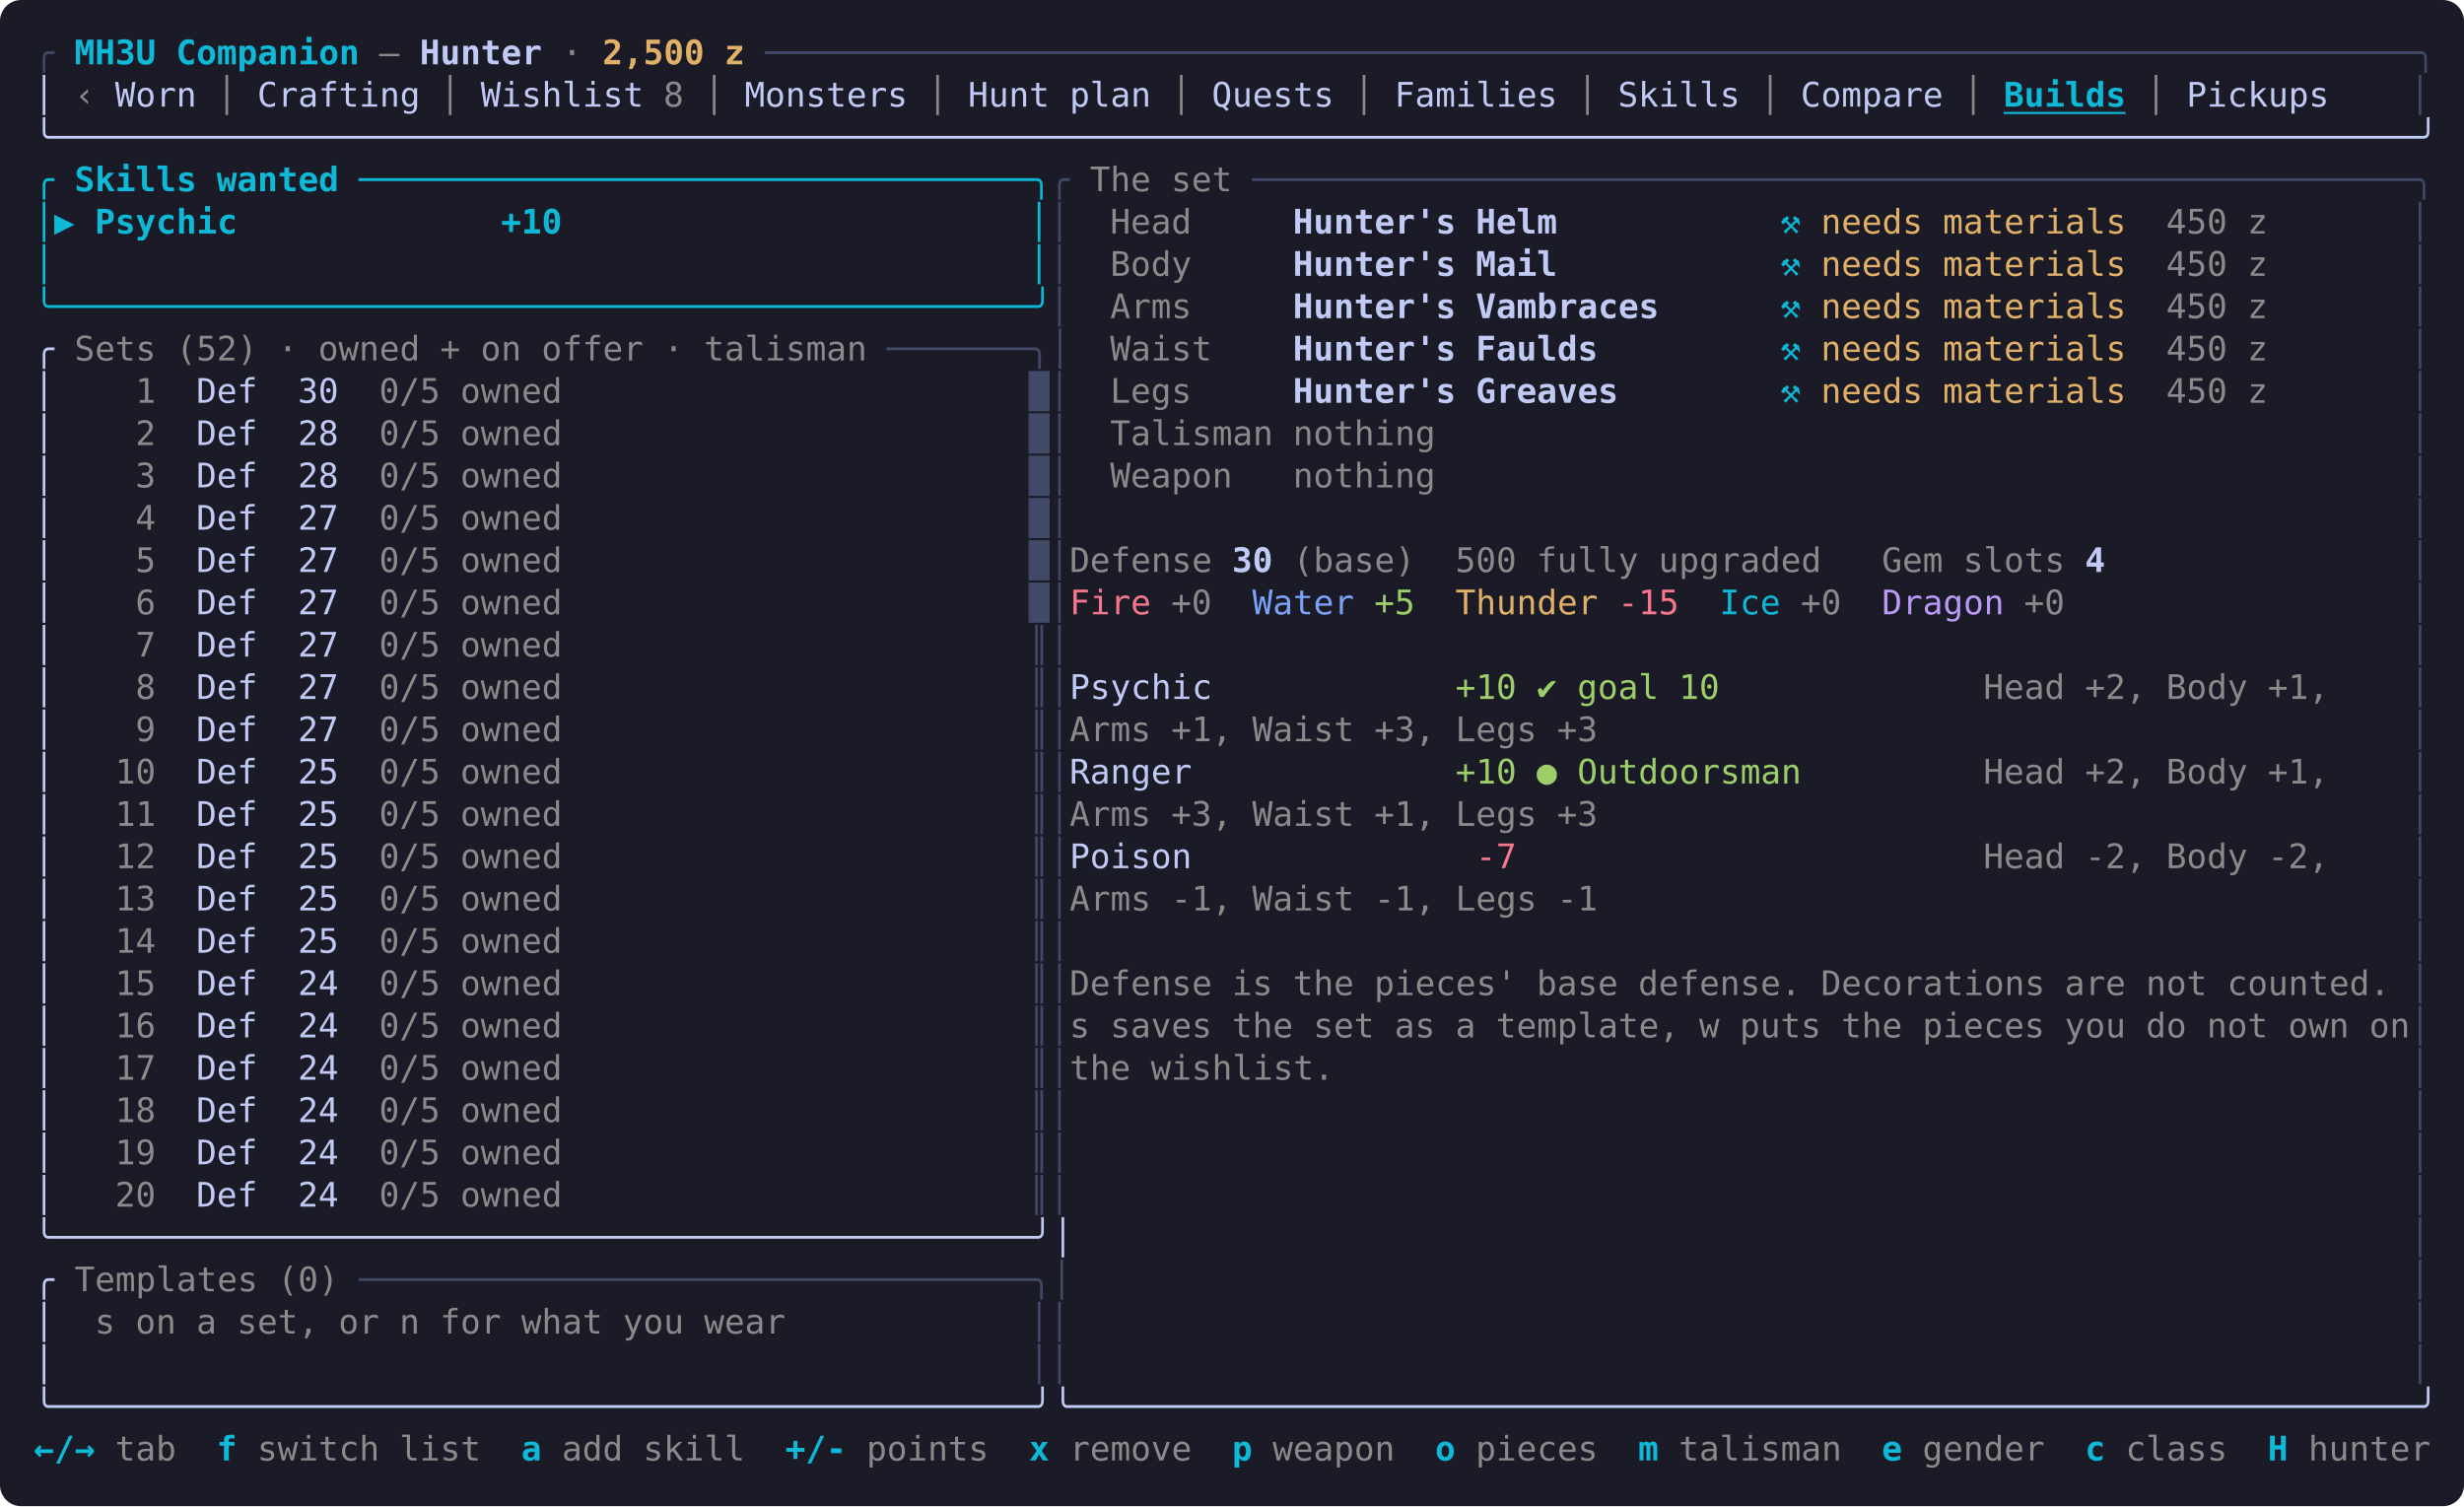
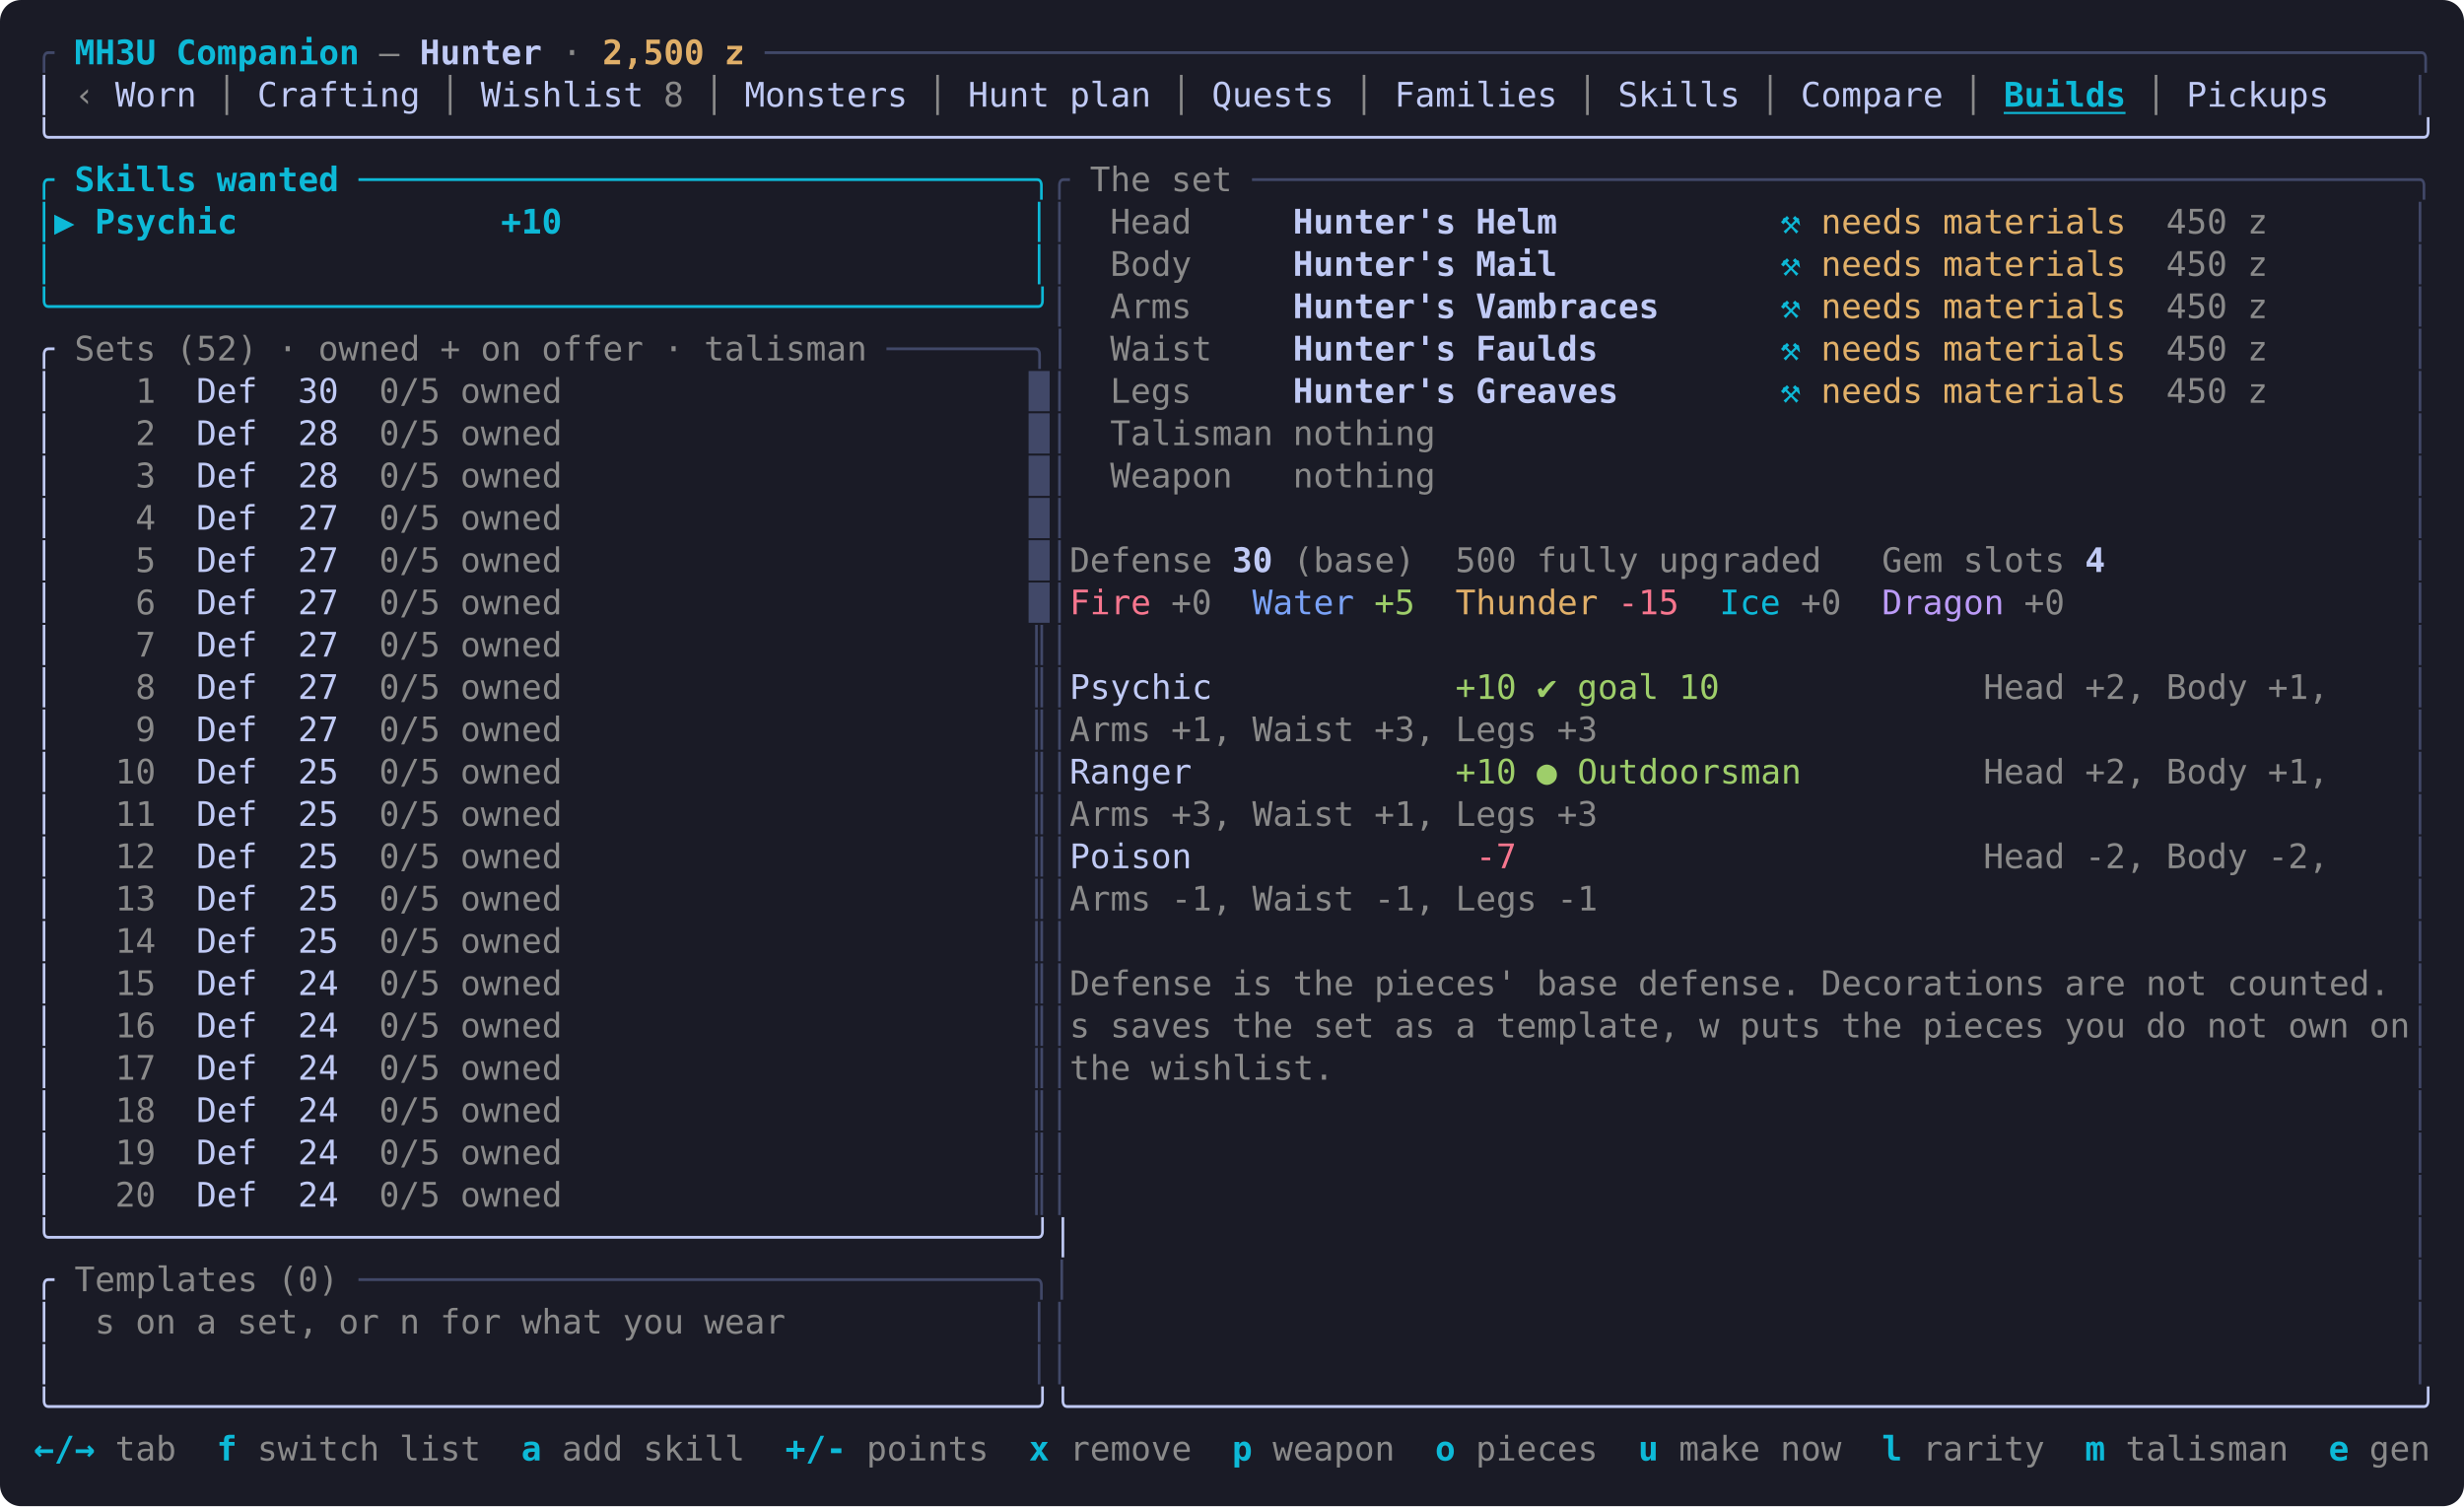
<svg xmlns="http://www.w3.org/2000/svg" width="1164.8" height="712" viewBox="0 0 1164.8 712" role="img">
  <rect width="100%" height="100%" rx="10" fill="#1a1b26" />
  <g font-family="'JetBrains Mono','JetBrainsMono Nerd Font','DejaVu Sans Mono',Menlo,Consolas,monospace" font-size="16">
    <text x="16.0" y="30.4" textLength="9.6" lengthAdjust="spacing" fill="#414868">╭</text>
    <text x="35.2" y="30.4" textLength="38.4" lengthAdjust="spacing" fill="#0db9d7" font-weight="bold">MH3U</text>
    <text x="83.2" y="30.4" textLength="86.4" lengthAdjust="spacing" fill="#0db9d7" font-weight="bold">Companion</text>
    <text x="179.2" y="30.4" textLength="9.6" lengthAdjust="spacing" fill="#8a8a8a">—</text>
    <text x="198.4" y="30.4" textLength="57.6" lengthAdjust="spacing" fill="#c0caf5" font-weight="bold">Hunter</text>
    <text x="265.6" y="30.4" textLength="9.6" lengthAdjust="spacing" fill="#8a8a8a">·</text>
    <text x="284.8" y="30.4" textLength="48.0" lengthAdjust="spacing" fill="#e0af68" font-weight="bold">2,500</text>
    <text x="342.4" y="30.4" textLength="9.6" lengthAdjust="spacing" fill="#e0af68" font-weight="bold">z</text>
    <text x="361.6" y="30.4" textLength="787.2" lengthAdjust="spacing" fill="#414868">─────────────────────────────────────────────────────────────────────────────────╮</text>
    <text x="16.0" y="50.4" textLength="9.6" lengthAdjust="spacing" fill="#c0caf5">│</text>
    <text x="35.2" y="50.4" textLength="9.6" lengthAdjust="spacing" fill="#8a8a8a">‹</text>
    <text x="54.4" y="50.4" textLength="38.4" lengthAdjust="spacing" fill="#c0caf5">Worn</text>
    <text x="102.4" y="50.4" textLength="9.6" lengthAdjust="spacing" fill="#8a8a8a">│</text>
    <text x="121.6" y="50.4" textLength="76.8" lengthAdjust="spacing" fill="#c0caf5">Crafting</text>
    <text x="208.0" y="50.4" textLength="9.6" lengthAdjust="spacing" fill="#8a8a8a">│</text>
    <text x="227.2" y="50.4" textLength="76.8" lengthAdjust="spacing" fill="#c0caf5">Wishlist</text>
    <text x="313.6" y="50.4" textLength="9.6" lengthAdjust="spacing" fill="#8a8a8a">8</text>
    <text x="332.8" y="50.4" textLength="9.6" lengthAdjust="spacing" fill="#8a8a8a">│</text>
    <text x="352.0" y="50.4" textLength="76.8" lengthAdjust="spacing" fill="#c0caf5">Monsters</text>
    <text x="438.4" y="50.4" textLength="9.6" lengthAdjust="spacing" fill="#8a8a8a">│</text>
    <text x="457.6" y="50.4" textLength="38.4" lengthAdjust="spacing" fill="#c0caf5">Hunt</text>
    <text x="505.6" y="50.4" textLength="38.4" lengthAdjust="spacing" fill="#c0caf5">plan</text>
    <text x="553.6" y="50.4" textLength="9.6" lengthAdjust="spacing" fill="#8a8a8a">│</text>
    <text x="572.8" y="50.4" textLength="57.6" lengthAdjust="spacing" fill="#c0caf5">Quests</text>
    <text x="640.0" y="50.4" textLength="9.6" lengthAdjust="spacing" fill="#8a8a8a">│</text>
    <text x="659.2" y="50.4" textLength="76.8" lengthAdjust="spacing" fill="#c0caf5">Families</text>
    <text x="745.6" y="50.4" textLength="9.6" lengthAdjust="spacing" fill="#8a8a8a">│</text>
    <text x="764.8" y="50.4" textLength="57.6" lengthAdjust="spacing" fill="#c0caf5">Skills</text>
    <text x="832.0" y="50.4" textLength="9.6" lengthAdjust="spacing" fill="#8a8a8a">│</text>
    <text x="851.2" y="50.4" textLength="67.2" lengthAdjust="spacing" fill="#c0caf5">Compare</text>
    <text x="928.0" y="50.4" textLength="9.6" lengthAdjust="spacing" fill="#8a8a8a">│</text>
    <text x="947.2" y="50.4" textLength="57.6" lengthAdjust="spacing" fill="#0db9d7" font-weight="bold">Builds</text>
    <line x1="947.2" y1="53.4" x2="1004.8" y2="53.4" stroke="#0db9d7" stroke-width="1" />
    <text x="1014.4" y="50.4" textLength="9.6" lengthAdjust="spacing" fill="#8a8a8a">│</text>
    <text x="1033.6" y="50.4" textLength="67.2" lengthAdjust="spacing" fill="#c0caf5">Pickups</text>
    <text x="1139.2" y="50.4" textLength="9.6" lengthAdjust="spacing" fill="#414868">│</text>
    <text x="16.0" y="70.4" textLength="1132.8" lengthAdjust="spacing" fill="#c0caf5">╰────────────────────────────────────────────────────────────────────────────────────────────────────────────────────╯</text>
    <text x="16.0" y="90.4" textLength="9.6" lengthAdjust="spacing" fill="#0db9d7">╭</text>
    <text x="35.2" y="90.4" textLength="57.6" lengthAdjust="spacing" fill="#0db9d7" font-weight="bold">Skills</text>
    <text x="102.4" y="90.4" textLength="57.6" lengthAdjust="spacing" fill="#0db9d7" font-weight="bold">wanted</text>
    <text x="169.6" y="90.4" textLength="326.4" lengthAdjust="spacing" fill="#0db9d7">─────────────────────────────────╮</text>
    <text x="496.0" y="90.4" textLength="9.6" lengthAdjust="spacing" fill="#414868">╭</text>
    <text x="515.2" y="90.4" textLength="28.8" lengthAdjust="spacing" fill="#8a8a8a">The</text>
    <text x="553.6" y="90.4" textLength="28.8" lengthAdjust="spacing" fill="#8a8a8a">set</text>
    <text x="592.0" y="90.4" textLength="556.8" lengthAdjust="spacing" fill="#414868">─────────────────────────────────────────────────────────╮</text>
    <text x="16.0" y="110.4" textLength="9.6" lengthAdjust="spacing" fill="#0db9d7">│</text>
    <text x="25.6" y="110.4" textLength="9.6" lengthAdjust="spacing" fill="#0db9d7" font-weight="bold">▶︎</text>
    <text x="44.8" y="110.4" textLength="67.2" lengthAdjust="spacing" fill="#0db9d7" font-weight="bold">Psychic</text>
    <text x="236.8" y="110.4" textLength="28.8" lengthAdjust="spacing" fill="#0db9d7" font-weight="bold">+10</text>
    <text x="486.4" y="110.4" textLength="9.6" lengthAdjust="spacing" fill="#0db9d7">│</text>
    <text x="496.0" y="110.4" textLength="9.6" lengthAdjust="spacing" fill="#414868">│</text>
    <text x="524.8" y="110.4" textLength="38.4" lengthAdjust="spacing" fill="#8a8a8a">Head</text>
    <text x="611.2" y="110.4" textLength="76.8" lengthAdjust="spacing" fill="#c0caf5" font-weight="bold">Hunter's</text>
    <text x="697.6" y="110.4" textLength="38.4" lengthAdjust="spacing" fill="#c0caf5" font-weight="bold">Helm</text>
    <text x="841.6" y="110.4" textLength="9.6" lengthAdjust="spacing" fill="#0db9d7">⚒︎</text>
    <text x="860.8" y="110.4" textLength="48.0" lengthAdjust="spacing" fill="#e0af68">needs</text>
    <text x="918.4" y="110.4" textLength="86.4" lengthAdjust="spacing" fill="#e0af68">materials</text>
    <text x="1024.0" y="110.4" textLength="28.8" lengthAdjust="spacing" fill="#8a8a8a">450</text>
    <text x="1062.4" y="110.4" textLength="9.6" lengthAdjust="spacing" fill="#8a8a8a">z</text>
    <text x="1139.2" y="110.4" textLength="9.6" lengthAdjust="spacing" fill="#414868">│</text>
    <text x="16.0" y="130.4" textLength="9.6" lengthAdjust="spacing" fill="#0db9d7">│</text>
    <text x="486.4" y="130.4" textLength="9.6" lengthAdjust="spacing" fill="#0db9d7">│</text>
    <text x="496.0" y="130.4" textLength="9.6" lengthAdjust="spacing" fill="#414868">│</text>
    <text x="524.8" y="130.4" textLength="38.4" lengthAdjust="spacing" fill="#8a8a8a">Body</text>
    <text x="611.2" y="130.4" textLength="76.8" lengthAdjust="spacing" fill="#c0caf5" font-weight="bold">Hunter's</text>
    <text x="697.6" y="130.4" textLength="38.4" lengthAdjust="spacing" fill="#c0caf5" font-weight="bold">Mail</text>
    <text x="841.6" y="130.4" textLength="9.6" lengthAdjust="spacing" fill="#0db9d7">⚒︎</text>
    <text x="860.8" y="130.4" textLength="48.0" lengthAdjust="spacing" fill="#e0af68">needs</text>
    <text x="918.4" y="130.4" textLength="86.4" lengthAdjust="spacing" fill="#e0af68">materials</text>
    <text x="1024.0" y="130.4" textLength="28.8" lengthAdjust="spacing" fill="#8a8a8a">450</text>
    <text x="1062.4" y="130.4" textLength="9.6" lengthAdjust="spacing" fill="#8a8a8a">z</text>
    <text x="1139.2" y="130.4" textLength="9.6" lengthAdjust="spacing" fill="#414868">│</text>
    <text x="16.0" y="150.4" textLength="480.0" lengthAdjust="spacing" fill="#0db9d7">╰────────────────────────────────────────────────╯</text>
    <text x="496.0" y="150.4" textLength="9.6" lengthAdjust="spacing" fill="#414868">│</text>
    <text x="524.8" y="150.4" textLength="38.4" lengthAdjust="spacing" fill="#8a8a8a">Arms</text>
    <text x="611.2" y="150.4" textLength="76.8" lengthAdjust="spacing" fill="#c0caf5" font-weight="bold">Hunter's</text>
    <text x="697.6" y="150.4" textLength="86.4" lengthAdjust="spacing" fill="#c0caf5" font-weight="bold">Vambraces</text>
    <text x="841.6" y="150.4" textLength="9.6" lengthAdjust="spacing" fill="#0db9d7">⚒︎</text>
    <text x="860.8" y="150.4" textLength="48.0" lengthAdjust="spacing" fill="#e0af68">needs</text>
    <text x="918.4" y="150.4" textLength="86.4" lengthAdjust="spacing" fill="#e0af68">materials</text>
    <text x="1024.0" y="150.4" textLength="28.8" lengthAdjust="spacing" fill="#8a8a8a">450</text>
    <text x="1062.4" y="150.4" textLength="9.6" lengthAdjust="spacing" fill="#8a8a8a">z</text>
    <text x="1139.2" y="150.4" textLength="9.6" lengthAdjust="spacing" fill="#414868">│</text>
    <text x="16.0" y="170.4" textLength="9.6" lengthAdjust="spacing" fill="#c0caf5">╭</text>
    <text x="35.2" y="170.4" textLength="38.4" lengthAdjust="spacing" fill="#8a8a8a">Sets</text>
    <text x="83.2" y="170.4" textLength="38.4" lengthAdjust="spacing" fill="#8a8a8a">(52)</text>
    <text x="131.2" y="170.4" textLength="9.6" lengthAdjust="spacing" fill="#8a8a8a">·</text>
    <text x="150.4" y="170.4" textLength="48.0" lengthAdjust="spacing" fill="#8a8a8a">owned</text>
    <text x="208.0" y="170.4" textLength="9.6" lengthAdjust="spacing" fill="#8a8a8a">+</text>
    <text x="227.2" y="170.4" textLength="19.2" lengthAdjust="spacing" fill="#8a8a8a">on</text>
    <text x="256.0" y="170.4" textLength="48.0" lengthAdjust="spacing" fill="#8a8a8a">offer</text>
    <text x="313.6" y="170.4" textLength="9.6" lengthAdjust="spacing" fill="#8a8a8a">·</text>
    <text x="332.8" y="170.4" textLength="76.8" lengthAdjust="spacing" fill="#8a8a8a">talisman</text>
    <text x="419.2" y="170.4" textLength="86.4" lengthAdjust="spacing" fill="#414868">───────╮│</text>
    <text x="524.8" y="170.4" textLength="48.0" lengthAdjust="spacing" fill="#8a8a8a">Waist</text>
    <text x="611.2" y="170.4" textLength="76.8" lengthAdjust="spacing" fill="#c0caf5" font-weight="bold">Hunter's</text>
    <text x="697.6" y="170.4" textLength="57.6" lengthAdjust="spacing" fill="#c0caf5" font-weight="bold">Faulds</text>
    <text x="841.6" y="170.4" textLength="9.6" lengthAdjust="spacing" fill="#0db9d7">⚒︎</text>
    <text x="860.8" y="170.4" textLength="48.0" lengthAdjust="spacing" fill="#e0af68">needs</text>
    <text x="918.4" y="170.4" textLength="86.4" lengthAdjust="spacing" fill="#e0af68">materials</text>
    <text x="1024.0" y="170.4" textLength="28.8" lengthAdjust="spacing" fill="#8a8a8a">450</text>
    <text x="1062.4" y="170.4" textLength="9.6" lengthAdjust="spacing" fill="#8a8a8a">z</text>
    <text x="1139.2" y="170.4" textLength="9.6" lengthAdjust="spacing" fill="#414868">│</text>
    <text x="16.0" y="190.4" textLength="9.6" lengthAdjust="spacing" fill="#c0caf5">│</text>
    <text x="64.0" y="190.4" textLength="9.6" lengthAdjust="spacing" fill="#8a8a8a">1</text>
    <text x="92.8" y="190.4" textLength="28.8" lengthAdjust="spacing" fill="#c0caf5">Def</text>
    <text x="140.8" y="190.4" textLength="19.2" lengthAdjust="spacing" fill="#c0caf5">30</text>
    <text x="179.2" y="190.4" textLength="28.8" lengthAdjust="spacing" fill="#8a8a8a">0/5</text>
    <text x="217.6" y="190.4" textLength="48.0" lengthAdjust="spacing" fill="#8a8a8a">owned</text>
    <text x="486.4" y="190.4" textLength="19.2" lengthAdjust="spacing" fill="#414868">█│</text>
    <text x="524.8" y="190.4" textLength="38.4" lengthAdjust="spacing" fill="#8a8a8a">Legs</text>
    <text x="611.2" y="190.4" textLength="76.8" lengthAdjust="spacing" fill="#c0caf5" font-weight="bold">Hunter's</text>
    <text x="697.6" y="190.4" textLength="67.2" lengthAdjust="spacing" fill="#c0caf5" font-weight="bold">Greaves</text>
    <text x="841.6" y="190.4" textLength="9.6" lengthAdjust="spacing" fill="#0db9d7">⚒︎</text>
    <text x="860.8" y="190.4" textLength="48.0" lengthAdjust="spacing" fill="#e0af68">needs</text>
    <text x="918.4" y="190.4" textLength="86.4" lengthAdjust="spacing" fill="#e0af68">materials</text>
    <text x="1024.0" y="190.4" textLength="28.8" lengthAdjust="spacing" fill="#8a8a8a">450</text>
    <text x="1062.4" y="190.4" textLength="9.6" lengthAdjust="spacing" fill="#8a8a8a">z</text>
    <text x="1139.2" y="190.4" textLength="9.6" lengthAdjust="spacing" fill="#414868">│</text>
    <text x="16.0" y="210.4" textLength="9.6" lengthAdjust="spacing" fill="#c0caf5">│</text>
    <text x="64.0" y="210.4" textLength="9.6" lengthAdjust="spacing" fill="#8a8a8a">2</text>
    <text x="92.8" y="210.4" textLength="28.8" lengthAdjust="spacing" fill="#c0caf5">Def</text>
    <text x="140.8" y="210.4" textLength="19.2" lengthAdjust="spacing" fill="#c0caf5">28</text>
    <text x="179.2" y="210.4" textLength="28.8" lengthAdjust="spacing" fill="#8a8a8a">0/5</text>
    <text x="217.6" y="210.4" textLength="48.0" lengthAdjust="spacing" fill="#8a8a8a">owned</text>
    <text x="486.4" y="210.4" textLength="19.2" lengthAdjust="spacing" fill="#414868">█│</text>
    <text x="524.8" y="210.4" textLength="76.8" lengthAdjust="spacing" fill="#8a8a8a">Talisman</text>
    <text x="611.2" y="210.4" textLength="67.2" lengthAdjust="spacing" fill="#8a8a8a">nothing</text>
    <text x="1139.2" y="210.4" textLength="9.6" lengthAdjust="spacing" fill="#414868">│</text>
    <text x="16.0" y="230.4" textLength="9.6" lengthAdjust="spacing" fill="#c0caf5">│</text>
    <text x="64.0" y="230.4" textLength="9.6" lengthAdjust="spacing" fill="#8a8a8a">3</text>
    <text x="92.8" y="230.4" textLength="28.8" lengthAdjust="spacing" fill="#c0caf5">Def</text>
    <text x="140.8" y="230.4" textLength="19.2" lengthAdjust="spacing" fill="#c0caf5">28</text>
    <text x="179.2" y="230.4" textLength="28.8" lengthAdjust="spacing" fill="#8a8a8a">0/5</text>
    <text x="217.6" y="230.4" textLength="48.0" lengthAdjust="spacing" fill="#8a8a8a">owned</text>
    <text x="486.4" y="230.4" textLength="19.2" lengthAdjust="spacing" fill="#414868">█│</text>
    <text x="524.8" y="230.4" textLength="57.6" lengthAdjust="spacing" fill="#8a8a8a">Weapon</text>
    <text x="611.2" y="230.4" textLength="67.2" lengthAdjust="spacing" fill="#8a8a8a">nothing</text>
    <text x="1139.2" y="230.4" textLength="9.6" lengthAdjust="spacing" fill="#414868">│</text>
    <text x="16.0" y="250.4" textLength="9.6" lengthAdjust="spacing" fill="#c0caf5">│</text>
    <text x="64.0" y="250.4" textLength="9.6" lengthAdjust="spacing" fill="#8a8a8a">4</text>
    <text x="92.8" y="250.4" textLength="28.8" lengthAdjust="spacing" fill="#c0caf5">Def</text>
    <text x="140.8" y="250.4" textLength="19.2" lengthAdjust="spacing" fill="#c0caf5">27</text>
    <text x="179.2" y="250.4" textLength="28.8" lengthAdjust="spacing" fill="#8a8a8a">0/5</text>
    <text x="217.6" y="250.4" textLength="48.0" lengthAdjust="spacing" fill="#8a8a8a">owned</text>
    <text x="486.4" y="250.4" textLength="19.2" lengthAdjust="spacing" fill="#414868">█│</text>
    <text x="1139.2" y="250.4" textLength="9.6" lengthAdjust="spacing" fill="#414868">│</text>
    <text x="16.0" y="270.4" textLength="9.6" lengthAdjust="spacing" fill="#c0caf5">│</text>
    <text x="64.0" y="270.4" textLength="9.6" lengthAdjust="spacing" fill="#8a8a8a">5</text>
    <text x="92.8" y="270.4" textLength="28.8" lengthAdjust="spacing" fill="#c0caf5">Def</text>
    <text x="140.8" y="270.4" textLength="19.2" lengthAdjust="spacing" fill="#c0caf5">27</text>
    <text x="179.2" y="270.4" textLength="28.8" lengthAdjust="spacing" fill="#8a8a8a">0/5</text>
    <text x="217.6" y="270.4" textLength="48.0" lengthAdjust="spacing" fill="#8a8a8a">owned</text>
    <text x="486.4" y="270.4" textLength="19.2" lengthAdjust="spacing" fill="#414868">█│</text>
    <text x="505.6" y="270.4" textLength="67.2" lengthAdjust="spacing" fill="#8a8a8a">Defense</text>
    <text x="582.4" y="270.4" textLength="19.2" lengthAdjust="spacing" fill="#c0caf5" font-weight="bold">30</text>
    <text x="611.2" y="270.4" textLength="57.6" lengthAdjust="spacing" fill="#8a8a8a">(base)</text>
    <text x="688.0" y="270.4" textLength="28.8" lengthAdjust="spacing" fill="#8a8a8a">500</text>
    <text x="726.4" y="270.4" textLength="48.0" lengthAdjust="spacing" fill="#8a8a8a">fully</text>
    <text x="784.0" y="270.4" textLength="76.8" lengthAdjust="spacing" fill="#8a8a8a">upgraded</text>
    <text x="889.6" y="270.4" textLength="28.8" lengthAdjust="spacing" fill="#8a8a8a">Gem</text>
    <text x="928.0" y="270.4" textLength="48.0" lengthAdjust="spacing" fill="#8a8a8a">slots</text>
    <text x="985.6" y="270.4" textLength="9.6" lengthAdjust="spacing" fill="#c0caf5" font-weight="bold">4</text>
    <text x="1139.2" y="270.4" textLength="9.6" lengthAdjust="spacing" fill="#414868">│</text>
    <text x="16.0" y="290.4" textLength="9.6" lengthAdjust="spacing" fill="#c0caf5">│</text>
    <text x="64.0" y="290.4" textLength="9.6" lengthAdjust="spacing" fill="#8a8a8a">6</text>
    <text x="92.8" y="290.4" textLength="28.8" lengthAdjust="spacing" fill="#c0caf5">Def</text>
    <text x="140.8" y="290.4" textLength="19.2" lengthAdjust="spacing" fill="#c0caf5">27</text>
    <text x="179.2" y="290.4" textLength="28.8" lengthAdjust="spacing" fill="#8a8a8a">0/5</text>
    <text x="217.6" y="290.4" textLength="48.0" lengthAdjust="spacing" fill="#8a8a8a">owned</text>
    <text x="486.4" y="290.4" textLength="19.2" lengthAdjust="spacing" fill="#414868">█│</text>
    <text x="505.6" y="290.4" textLength="38.4" lengthAdjust="spacing" fill="#f7768e">Fire</text>
    <text x="553.6" y="290.4" textLength="19.2" lengthAdjust="spacing" fill="#8a8a8a">+0</text>
    <text x="592.0" y="290.4" textLength="48.0" lengthAdjust="spacing" fill="#7aa2f7">Water</text>
    <text x="649.6" y="290.4" textLength="19.2" lengthAdjust="spacing" fill="#9ece6a">+5</text>
    <text x="688.0" y="290.4" textLength="67.2" lengthAdjust="spacing" fill="#e0af68">Thunder</text>
    <text x="764.8" y="290.4" textLength="28.8" lengthAdjust="spacing" fill="#f7768e">-15</text>
    <text x="812.8" y="290.4" textLength="28.8" lengthAdjust="spacing" fill="#0db9d7">Ice</text>
    <text x="851.2" y="290.4" textLength="19.2" lengthAdjust="spacing" fill="#8a8a8a">+0</text>
    <text x="889.6" y="290.4" textLength="57.6" lengthAdjust="spacing" fill="#bb9af7">Dragon</text>
    <text x="956.8" y="290.4" textLength="19.2" lengthAdjust="spacing" fill="#8a8a8a">+0</text>
    <text x="1139.2" y="290.4" textLength="9.6" lengthAdjust="spacing" fill="#414868">│</text>
    <text x="16.0" y="310.4" textLength="9.6" lengthAdjust="spacing" fill="#c0caf5">│</text>
    <text x="64.0" y="310.4" textLength="9.6" lengthAdjust="spacing" fill="#8a8a8a">7</text>
    <text x="92.8" y="310.4" textLength="28.8" lengthAdjust="spacing" fill="#c0caf5">Def</text>
    <text x="140.8" y="310.4" textLength="19.2" lengthAdjust="spacing" fill="#c0caf5">27</text>
    <text x="179.2" y="310.4" textLength="28.8" lengthAdjust="spacing" fill="#8a8a8a">0/5</text>
    <text x="217.6" y="310.4" textLength="48.0" lengthAdjust="spacing" fill="#8a8a8a">owned</text>
    <text x="486.4" y="310.4" textLength="19.2" lengthAdjust="spacing" fill="#414868">║│</text>
    <text x="1139.2" y="310.4" textLength="9.6" lengthAdjust="spacing" fill="#414868">│</text>
    <text x="16.0" y="330.4" textLength="9.6" lengthAdjust="spacing" fill="#c0caf5">│</text>
    <text x="64.0" y="330.4" textLength="9.6" lengthAdjust="spacing" fill="#8a8a8a">8</text>
    <text x="92.8" y="330.4" textLength="28.8" lengthAdjust="spacing" fill="#c0caf5">Def</text>
    <text x="140.8" y="330.4" textLength="19.2" lengthAdjust="spacing" fill="#c0caf5">27</text>
    <text x="179.2" y="330.4" textLength="28.8" lengthAdjust="spacing" fill="#8a8a8a">0/5</text>
    <text x="217.6" y="330.4" textLength="48.0" lengthAdjust="spacing" fill="#8a8a8a">owned</text>
    <text x="486.4" y="330.4" textLength="19.2" lengthAdjust="spacing" fill="#414868">║│</text>
    <text x="505.6" y="330.4" textLength="67.2" lengthAdjust="spacing" fill="#c0caf5">Psychic</text>
    <text x="688.0" y="330.4" textLength="28.8" lengthAdjust="spacing" fill="#9ece6a">+10</text>
    <text x="726.4" y="330.4" textLength="9.6" lengthAdjust="spacing" fill="#9ece6a">✔︎</text>
    <text x="745.6" y="330.4" textLength="38.4" lengthAdjust="spacing" fill="#9ece6a">goal</text>
    <text x="793.6" y="330.4" textLength="19.2" lengthAdjust="spacing" fill="#9ece6a">10</text>
    <text x="937.6" y="330.4" textLength="38.4" lengthAdjust="spacing" fill="#8a8a8a">Head</text>
    <text x="985.6" y="330.4" textLength="28.8" lengthAdjust="spacing" fill="#8a8a8a">+2,</text>
    <text x="1024.0" y="330.4" textLength="38.4" lengthAdjust="spacing" fill="#8a8a8a">Body</text>
    <text x="1072.0" y="330.4" textLength="28.8" lengthAdjust="spacing" fill="#8a8a8a">+1,</text>
    <text x="1139.2" y="330.4" textLength="9.6" lengthAdjust="spacing" fill="#414868">│</text>
    <text x="16.0" y="350.4" textLength="9.6" lengthAdjust="spacing" fill="#c0caf5">│</text>
    <text x="64.0" y="350.4" textLength="9.6" lengthAdjust="spacing" fill="#8a8a8a">9</text>
    <text x="92.8" y="350.4" textLength="28.8" lengthAdjust="spacing" fill="#c0caf5">Def</text>
    <text x="140.8" y="350.4" textLength="19.2" lengthAdjust="spacing" fill="#c0caf5">27</text>
    <text x="179.2" y="350.4" textLength="28.8" lengthAdjust="spacing" fill="#8a8a8a">0/5</text>
    <text x="217.6" y="350.4" textLength="48.0" lengthAdjust="spacing" fill="#8a8a8a">owned</text>
    <text x="486.4" y="350.4" textLength="19.2" lengthAdjust="spacing" fill="#414868">║│</text>
    <text x="505.6" y="350.4" textLength="38.4" lengthAdjust="spacing" fill="#8a8a8a">Arms</text>
    <text x="553.6" y="350.4" textLength="28.8" lengthAdjust="spacing" fill="#8a8a8a">+1,</text>
    <text x="592.0" y="350.4" textLength="48.0" lengthAdjust="spacing" fill="#8a8a8a">Waist</text>
    <text x="649.6" y="350.4" textLength="28.8" lengthAdjust="spacing" fill="#8a8a8a">+3,</text>
    <text x="688.0" y="350.4" textLength="38.4" lengthAdjust="spacing" fill="#8a8a8a">Legs</text>
    <text x="736.0" y="350.4" textLength="19.2" lengthAdjust="spacing" fill="#8a8a8a">+3</text>
    <text x="1139.2" y="350.4" textLength="9.6" lengthAdjust="spacing" fill="#414868">│</text>
    <text x="16.0" y="370.4" textLength="9.6" lengthAdjust="spacing" fill="#c0caf5">│</text>
    <text x="54.4" y="370.4" textLength="19.2" lengthAdjust="spacing" fill="#8a8a8a">10</text>
    <text x="92.8" y="370.4" textLength="28.8" lengthAdjust="spacing" fill="#c0caf5">Def</text>
    <text x="140.8" y="370.4" textLength="19.2" lengthAdjust="spacing" fill="#c0caf5">25</text>
    <text x="179.2" y="370.4" textLength="28.8" lengthAdjust="spacing" fill="#8a8a8a">0/5</text>
    <text x="217.6" y="370.4" textLength="48.0" lengthAdjust="spacing" fill="#8a8a8a">owned</text>
    <text x="486.4" y="370.4" textLength="19.2" lengthAdjust="spacing" fill="#414868">║│</text>
    <text x="505.6" y="370.4" textLength="57.6" lengthAdjust="spacing" fill="#c0caf5">Ranger</text>
    <text x="688.0" y="370.4" textLength="28.8" lengthAdjust="spacing" fill="#9ece6a">+10</text>
    <text x="726.4" y="370.4" textLength="9.6" lengthAdjust="spacing" fill="#9ece6a">●</text>
    <text x="745.6" y="370.4" textLength="105.6" lengthAdjust="spacing" fill="#9ece6a">Outdoorsman</text>
    <text x="937.6" y="370.4" textLength="38.4" lengthAdjust="spacing" fill="#8a8a8a">Head</text>
    <text x="985.6" y="370.4" textLength="28.8" lengthAdjust="spacing" fill="#8a8a8a">+2,</text>
    <text x="1024.0" y="370.4" textLength="38.4" lengthAdjust="spacing" fill="#8a8a8a">Body</text>
    <text x="1072.0" y="370.4" textLength="28.8" lengthAdjust="spacing" fill="#8a8a8a">+1,</text>
    <text x="1139.2" y="370.4" textLength="9.6" lengthAdjust="spacing" fill="#414868">│</text>
    <text x="16.0" y="390.4" textLength="9.6" lengthAdjust="spacing" fill="#c0caf5">│</text>
    <text x="54.4" y="390.4" textLength="19.2" lengthAdjust="spacing" fill="#8a8a8a">11</text>
    <text x="92.8" y="390.4" textLength="28.8" lengthAdjust="spacing" fill="#c0caf5">Def</text>
    <text x="140.8" y="390.4" textLength="19.2" lengthAdjust="spacing" fill="#c0caf5">25</text>
    <text x="179.2" y="390.4" textLength="28.8" lengthAdjust="spacing" fill="#8a8a8a">0/5</text>
    <text x="217.6" y="390.4" textLength="48.0" lengthAdjust="spacing" fill="#8a8a8a">owned</text>
    <text x="486.4" y="390.4" textLength="19.2" lengthAdjust="spacing" fill="#414868">║│</text>
    <text x="505.6" y="390.4" textLength="38.4" lengthAdjust="spacing" fill="#8a8a8a">Arms</text>
    <text x="553.6" y="390.4" textLength="28.8" lengthAdjust="spacing" fill="#8a8a8a">+3,</text>
    <text x="592.0" y="390.4" textLength="48.0" lengthAdjust="spacing" fill="#8a8a8a">Waist</text>
    <text x="649.6" y="390.4" textLength="28.8" lengthAdjust="spacing" fill="#8a8a8a">+1,</text>
    <text x="688.0" y="390.4" textLength="38.4" lengthAdjust="spacing" fill="#8a8a8a">Legs</text>
    <text x="736.0" y="390.4" textLength="19.2" lengthAdjust="spacing" fill="#8a8a8a">+3</text>
    <text x="1139.2" y="390.4" textLength="9.6" lengthAdjust="spacing" fill="#414868">│</text>
    <text x="16.0" y="410.4" textLength="9.6" lengthAdjust="spacing" fill="#c0caf5">│</text>
    <text x="54.4" y="410.4" textLength="19.2" lengthAdjust="spacing" fill="#8a8a8a">12</text>
    <text x="92.8" y="410.4" textLength="28.8" lengthAdjust="spacing" fill="#c0caf5">Def</text>
    <text x="140.8" y="410.4" textLength="19.2" lengthAdjust="spacing" fill="#c0caf5">25</text>
    <text x="179.2" y="410.4" textLength="28.8" lengthAdjust="spacing" fill="#8a8a8a">0/5</text>
    <text x="217.6" y="410.4" textLength="48.0" lengthAdjust="spacing" fill="#8a8a8a">owned</text>
    <text x="486.4" y="410.4" textLength="19.2" lengthAdjust="spacing" fill="#414868">║│</text>
    <text x="505.6" y="410.4" textLength="57.6" lengthAdjust="spacing" fill="#c0caf5">Poison</text>
    <text x="697.6" y="410.4" textLength="19.2" lengthAdjust="spacing" fill="#f7768e">-7</text>
    <text x="937.6" y="410.4" textLength="38.4" lengthAdjust="spacing" fill="#8a8a8a">Head</text>
    <text x="985.6" y="410.4" textLength="28.8" lengthAdjust="spacing" fill="#8a8a8a">-2,</text>
    <text x="1024.0" y="410.4" textLength="38.4" lengthAdjust="spacing" fill="#8a8a8a">Body</text>
    <text x="1072.0" y="410.4" textLength="28.8" lengthAdjust="spacing" fill="#8a8a8a">-2,</text>
    <text x="1139.2" y="410.4" textLength="9.6" lengthAdjust="spacing" fill="#414868">│</text>
    <text x="16.0" y="430.4" textLength="9.6" lengthAdjust="spacing" fill="#c0caf5">│</text>
    <text x="54.4" y="430.4" textLength="19.2" lengthAdjust="spacing" fill="#8a8a8a">13</text>
    <text x="92.8" y="430.4" textLength="28.8" lengthAdjust="spacing" fill="#c0caf5">Def</text>
    <text x="140.8" y="430.4" textLength="19.2" lengthAdjust="spacing" fill="#c0caf5">25</text>
    <text x="179.2" y="430.4" textLength="28.8" lengthAdjust="spacing" fill="#8a8a8a">0/5</text>
    <text x="217.6" y="430.4" textLength="48.0" lengthAdjust="spacing" fill="#8a8a8a">owned</text>
    <text x="486.4" y="430.4" textLength="19.2" lengthAdjust="spacing" fill="#414868">║│</text>
    <text x="505.6" y="430.4" textLength="38.4" lengthAdjust="spacing" fill="#8a8a8a">Arms</text>
    <text x="553.6" y="430.4" textLength="28.8" lengthAdjust="spacing" fill="#8a8a8a">-1,</text>
    <text x="592.0" y="430.4" textLength="48.0" lengthAdjust="spacing" fill="#8a8a8a">Waist</text>
    <text x="649.6" y="430.4" textLength="28.8" lengthAdjust="spacing" fill="#8a8a8a">-1,</text>
    <text x="688.0" y="430.4" textLength="38.4" lengthAdjust="spacing" fill="#8a8a8a">Legs</text>
    <text x="736.0" y="430.4" textLength="19.2" lengthAdjust="spacing" fill="#8a8a8a">-1</text>
    <text x="1139.2" y="430.4" textLength="9.6" lengthAdjust="spacing" fill="#414868">│</text>
    <text x="16.0" y="450.4" textLength="9.6" lengthAdjust="spacing" fill="#c0caf5">│</text>
    <text x="54.4" y="450.4" textLength="19.2" lengthAdjust="spacing" fill="#8a8a8a">14</text>
    <text x="92.8" y="450.4" textLength="28.8" lengthAdjust="spacing" fill="#c0caf5">Def</text>
    <text x="140.8" y="450.4" textLength="19.2" lengthAdjust="spacing" fill="#c0caf5">25</text>
    <text x="179.2" y="450.4" textLength="28.8" lengthAdjust="spacing" fill="#8a8a8a">0/5</text>
    <text x="217.6" y="450.4" textLength="48.0" lengthAdjust="spacing" fill="#8a8a8a">owned</text>
    <text x="486.4" y="450.4" textLength="19.2" lengthAdjust="spacing" fill="#414868">║│</text>
    <text x="1139.2" y="450.4" textLength="9.6" lengthAdjust="spacing" fill="#414868">│</text>
    <text x="16.0" y="470.4" textLength="9.6" lengthAdjust="spacing" fill="#c0caf5">│</text>
    <text x="54.4" y="470.4" textLength="19.2" lengthAdjust="spacing" fill="#8a8a8a">15</text>
    <text x="92.8" y="470.4" textLength="28.8" lengthAdjust="spacing" fill="#c0caf5">Def</text>
    <text x="140.8" y="470.4" textLength="19.2" lengthAdjust="spacing" fill="#c0caf5">24</text>
    <text x="179.2" y="470.4" textLength="28.8" lengthAdjust="spacing" fill="#8a8a8a">0/5</text>
    <text x="217.6" y="470.4" textLength="48.0" lengthAdjust="spacing" fill="#8a8a8a">owned</text>
    <text x="486.4" y="470.4" textLength="19.2" lengthAdjust="spacing" fill="#414868">║│</text>
    <text x="505.6" y="470.4" textLength="67.2" lengthAdjust="spacing" fill="#8a8a8a">Defense</text>
    <text x="582.4" y="470.4" textLength="19.2" lengthAdjust="spacing" fill="#8a8a8a">is</text>
    <text x="611.2" y="470.4" textLength="28.8" lengthAdjust="spacing" fill="#8a8a8a">the</text>
    <text x="649.6" y="470.4" textLength="67.2" lengthAdjust="spacing" fill="#8a8a8a">pieces'</text>
    <text x="726.4" y="470.4" textLength="38.4" lengthAdjust="spacing" fill="#8a8a8a">base</text>
    <text x="774.4" y="470.4" textLength="76.8" lengthAdjust="spacing" fill="#8a8a8a">defense.</text>
    <text x="860.8" y="470.4" textLength="105.6" lengthAdjust="spacing" fill="#8a8a8a">Decorations</text>
    <text x="976.0" y="470.4" textLength="28.8" lengthAdjust="spacing" fill="#8a8a8a">are</text>
    <text x="1014.4" y="470.4" textLength="28.8" lengthAdjust="spacing" fill="#8a8a8a">not</text>
    <text x="1052.8" y="470.4" textLength="76.8" lengthAdjust="spacing" fill="#8a8a8a">counted.</text>
    <text x="1139.2" y="470.4" textLength="9.6" lengthAdjust="spacing" fill="#414868">│</text>
    <text x="16.0" y="490.4" textLength="9.6" lengthAdjust="spacing" fill="#c0caf5">│</text>
    <text x="54.4" y="490.4" textLength="19.2" lengthAdjust="spacing" fill="#8a8a8a">16</text>
    <text x="92.8" y="490.4" textLength="28.8" lengthAdjust="spacing" fill="#c0caf5">Def</text>
    <text x="140.8" y="490.4" textLength="19.2" lengthAdjust="spacing" fill="#c0caf5">24</text>
    <text x="179.2" y="490.4" textLength="28.8" lengthAdjust="spacing" fill="#8a8a8a">0/5</text>
    <text x="217.6" y="490.4" textLength="48.0" lengthAdjust="spacing" fill="#8a8a8a">owned</text>
    <text x="486.4" y="490.4" textLength="19.2" lengthAdjust="spacing" fill="#414868">║│</text>
    <text x="505.6" y="490.4" textLength="9.6" lengthAdjust="spacing" fill="#8a8a8a">s</text>
    <text x="524.8" y="490.4" textLength="48.0" lengthAdjust="spacing" fill="#8a8a8a">saves</text>
    <text x="582.4" y="490.4" textLength="28.8" lengthAdjust="spacing" fill="#8a8a8a">the</text>
    <text x="620.8" y="490.4" textLength="28.8" lengthAdjust="spacing" fill="#8a8a8a">set</text>
    <text x="659.2" y="490.4" textLength="19.2" lengthAdjust="spacing" fill="#8a8a8a">as</text>
    <text x="688.0" y="490.4" textLength="9.6" lengthAdjust="spacing" fill="#8a8a8a">a</text>
    <text x="707.2" y="490.4" textLength="86.4" lengthAdjust="spacing" fill="#8a8a8a">template,</text>
    <text x="803.2" y="490.4" textLength="9.6" lengthAdjust="spacing" fill="#8a8a8a">w</text>
    <text x="822.4" y="490.4" textLength="38.4" lengthAdjust="spacing" fill="#8a8a8a">puts</text>
    <text x="870.4" y="490.4" textLength="28.8" lengthAdjust="spacing" fill="#8a8a8a">the</text>
    <text x="908.8" y="490.4" textLength="57.6" lengthAdjust="spacing" fill="#8a8a8a">pieces</text>
    <text x="976.0" y="490.4" textLength="28.8" lengthAdjust="spacing" fill="#8a8a8a">you</text>
    <text x="1014.4" y="490.4" textLength="19.2" lengthAdjust="spacing" fill="#8a8a8a">do</text>
    <text x="1043.2" y="490.4" textLength="28.8" lengthAdjust="spacing" fill="#8a8a8a">not</text>
    <text x="1081.6" y="490.4" textLength="28.8" lengthAdjust="spacing" fill="#8a8a8a">own</text>
    <text x="1120.0" y="490.4" textLength="19.2" lengthAdjust="spacing" fill="#8a8a8a">on</text>
    <text x="1139.2" y="490.4" textLength="9.6" lengthAdjust="spacing" fill="#414868">│</text>
    <text x="16.0" y="510.4" textLength="9.6" lengthAdjust="spacing" fill="#c0caf5">│</text>
    <text x="54.4" y="510.4" textLength="19.2" lengthAdjust="spacing" fill="#8a8a8a">17</text>
    <text x="92.8" y="510.4" textLength="28.8" lengthAdjust="spacing" fill="#c0caf5">Def</text>
    <text x="140.8" y="510.4" textLength="19.2" lengthAdjust="spacing" fill="#c0caf5">24</text>
    <text x="179.2" y="510.4" textLength="28.8" lengthAdjust="spacing" fill="#8a8a8a">0/5</text>
    <text x="217.6" y="510.4" textLength="48.0" lengthAdjust="spacing" fill="#8a8a8a">owned</text>
    <text x="486.4" y="510.4" textLength="19.2" lengthAdjust="spacing" fill="#414868">║│</text>
    <text x="505.6" y="510.4" textLength="28.8" lengthAdjust="spacing" fill="#8a8a8a">the</text>
    <text x="544.0" y="510.4" textLength="86.4" lengthAdjust="spacing" fill="#8a8a8a">wishlist.</text>
    <text x="1139.2" y="510.4" textLength="9.6" lengthAdjust="spacing" fill="#414868">│</text>
    <text x="16.0" y="530.4" textLength="9.6" lengthAdjust="spacing" fill="#c0caf5">│</text>
    <text x="54.4" y="530.4" textLength="19.2" lengthAdjust="spacing" fill="#8a8a8a">18</text>
    <text x="92.8" y="530.4" textLength="28.8" lengthAdjust="spacing" fill="#c0caf5">Def</text>
    <text x="140.8" y="530.4" textLength="19.2" lengthAdjust="spacing" fill="#c0caf5">24</text>
    <text x="179.2" y="530.4" textLength="28.8" lengthAdjust="spacing" fill="#8a8a8a">0/5</text>
    <text x="217.6" y="530.4" textLength="48.0" lengthAdjust="spacing" fill="#8a8a8a">owned</text>
    <text x="486.4" y="530.4" textLength="19.2" lengthAdjust="spacing" fill="#414868">║│</text>
    <text x="1139.2" y="530.4" textLength="9.6" lengthAdjust="spacing" fill="#414868">│</text>
    <text x="16.0" y="550.4" textLength="9.6" lengthAdjust="spacing" fill="#c0caf5">│</text>
    <text x="54.4" y="550.4" textLength="19.2" lengthAdjust="spacing" fill="#8a8a8a">19</text>
    <text x="92.8" y="550.4" textLength="28.8" lengthAdjust="spacing" fill="#c0caf5">Def</text>
    <text x="140.8" y="550.4" textLength="19.2" lengthAdjust="spacing" fill="#c0caf5">24</text>
    <text x="179.2" y="550.4" textLength="28.8" lengthAdjust="spacing" fill="#8a8a8a">0/5</text>
    <text x="217.6" y="550.4" textLength="48.0" lengthAdjust="spacing" fill="#8a8a8a">owned</text>
    <text x="486.4" y="550.4" textLength="19.2" lengthAdjust="spacing" fill="#414868">║│</text>
    <text x="1139.2" y="550.4" textLength="9.6" lengthAdjust="spacing" fill="#414868">│</text>
    <text x="16.0" y="570.4" textLength="9.6" lengthAdjust="spacing" fill="#c0caf5">│</text>
    <text x="54.4" y="570.4" textLength="19.2" lengthAdjust="spacing" fill="#8a8a8a">20</text>
    <text x="92.8" y="570.4" textLength="28.8" lengthAdjust="spacing" fill="#c0caf5">Def</text>
    <text x="140.8" y="570.4" textLength="19.2" lengthAdjust="spacing" fill="#c0caf5">24</text>
    <text x="179.2" y="570.4" textLength="28.8" lengthAdjust="spacing" fill="#8a8a8a">0/5</text>
    <text x="217.6" y="570.4" textLength="48.0" lengthAdjust="spacing" fill="#8a8a8a">owned</text>
    <text x="486.4" y="570.4" textLength="19.2" lengthAdjust="spacing" fill="#414868">║│</text>
    <text x="1139.2" y="570.4" textLength="9.6" lengthAdjust="spacing" fill="#414868">│</text>
    <text x="16.0" y="590.4" textLength="489.6" lengthAdjust="spacing" fill="#c0caf5">╰────────────────────────────────────────────────╯│</text>
    <text x="1139.2" y="590.4" textLength="9.6" lengthAdjust="spacing" fill="#414868">│</text>
    <text x="16.0" y="610.4" textLength="9.6" lengthAdjust="spacing" fill="#c0caf5">╭</text>
    <text x="35.2" y="610.4" textLength="86.4" lengthAdjust="spacing" fill="#8a8a8a">Templates</text>
    <text x="131.2" y="610.4" textLength="28.8" lengthAdjust="spacing" fill="#8a8a8a">(0)</text>
    <text x="169.6" y="610.4" textLength="336.0" lengthAdjust="spacing" fill="#414868">─────────────────────────────────╮│</text>
    <text x="1139.2" y="610.4" textLength="9.6" lengthAdjust="spacing" fill="#414868">│</text>
    <text x="16.0" y="630.4" textLength="9.6" lengthAdjust="spacing" fill="#c0caf5">│</text>
    <text x="44.8" y="630.4" textLength="9.6" lengthAdjust="spacing" fill="#8a8a8a">s</text>
    <text x="64.0" y="630.4" textLength="19.2" lengthAdjust="spacing" fill="#8a8a8a">on</text>
    <text x="92.8" y="630.4" textLength="9.6" lengthAdjust="spacing" fill="#8a8a8a">a</text>
    <text x="112.0" y="630.4" textLength="38.4" lengthAdjust="spacing" fill="#8a8a8a">set,</text>
    <text x="160.0" y="630.4" textLength="19.2" lengthAdjust="spacing" fill="#8a8a8a">or</text>
    <text x="188.8" y="630.4" textLength="9.6" lengthAdjust="spacing" fill="#8a8a8a">n</text>
    <text x="208.0" y="630.4" textLength="28.8" lengthAdjust="spacing" fill="#8a8a8a">for</text>
    <text x="246.4" y="630.4" textLength="38.4" lengthAdjust="spacing" fill="#8a8a8a">what</text>
    <text x="294.4" y="630.4" textLength="28.8" lengthAdjust="spacing" fill="#8a8a8a">you</text>
    <text x="332.8" y="630.4" textLength="38.4" lengthAdjust="spacing" fill="#8a8a8a">wear</text>
    <text x="486.4" y="630.4" textLength="19.2" lengthAdjust="spacing" fill="#414868">││</text>
    <text x="1139.2" y="630.4" textLength="9.6" lengthAdjust="spacing" fill="#414868">│</text>
    <text x="16.0" y="650.4" textLength="9.6" lengthAdjust="spacing" fill="#c0caf5">│</text>
    <text x="486.4" y="650.4" textLength="19.2" lengthAdjust="spacing" fill="#414868">││</text>
    <text x="1139.2" y="650.4" textLength="9.6" lengthAdjust="spacing" fill="#414868">│</text>
    <text x="16.0" y="670.4" textLength="1132.8" lengthAdjust="spacing" fill="#c0caf5">╰────────────────────────────────────────────────╯╰──────────────────────────────────────────────────────────────────╯</text>
    <text x="16.0" y="690.4" textLength="28.8" lengthAdjust="spacing" fill="#0db9d7" font-weight="bold">←/→</text>
    <text x="54.4" y="690.4" textLength="28.8" lengthAdjust="spacing" fill="#8a8a8a">tab</text>
    <text x="102.4" y="690.4" textLength="9.6" lengthAdjust="spacing" fill="#0db9d7" font-weight="bold">f</text>
    <text x="121.6" y="690.4" textLength="57.6" lengthAdjust="spacing" fill="#8a8a8a">switch</text>
    <text x="188.8" y="690.4" textLength="38.4" lengthAdjust="spacing" fill="#8a8a8a">list</text>
    <text x="246.4" y="690.4" textLength="9.6" lengthAdjust="spacing" fill="#0db9d7" font-weight="bold">a</text>
    <text x="265.6" y="690.4" textLength="28.8" lengthAdjust="spacing" fill="#8a8a8a">add</text>
    <text x="304.0" y="690.4" textLength="48.0" lengthAdjust="spacing" fill="#8a8a8a">skill</text>
    <text x="371.2" y="690.4" textLength="28.8" lengthAdjust="spacing" fill="#0db9d7" font-weight="bold">+/-</text>
    <text x="409.6" y="690.4" textLength="57.6" lengthAdjust="spacing" fill="#8a8a8a">points</text>
    <text x="486.4" y="690.4" textLength="9.6" lengthAdjust="spacing" fill="#0db9d7" font-weight="bold">x</text>
    <text x="505.6" y="690.4" textLength="57.6" lengthAdjust="spacing" fill="#8a8a8a">remove</text>
    <text x="582.4" y="690.4" textLength="9.6" lengthAdjust="spacing" fill="#0db9d7" font-weight="bold">p</text>
    <text x="601.6" y="690.4" textLength="57.6" lengthAdjust="spacing" fill="#8a8a8a">weapon</text>
    <text x="678.4" y="690.4" textLength="9.6" lengthAdjust="spacing" fill="#0db9d7" font-weight="bold">o</text>
    <text x="697.6" y="690.4" textLength="57.6" lengthAdjust="spacing" fill="#8a8a8a">pieces</text>
-     <text x="774.4" y="690.4" textLength="9.6" lengthAdjust="spacing" fill="#0db9d7" font-weight="bold">m</text>
-     <text x="793.6" y="690.4" textLength="76.8" lengthAdjust="spacing" fill="#8a8a8a">talisman</text>
-     <text x="889.6" y="690.4" textLength="9.6" lengthAdjust="spacing" fill="#0db9d7" font-weight="bold">e</text>
-     <text x="908.8" y="690.4" textLength="57.6" lengthAdjust="spacing" fill="#8a8a8a">gender</text>
-     <text x="985.6" y="690.4" textLength="9.6" lengthAdjust="spacing" fill="#0db9d7" font-weight="bold">c</text>
-     <text x="1004.8" y="690.4" textLength="48.0" lengthAdjust="spacing" fill="#8a8a8a">class</text>
-     <text x="1072.0" y="690.4" textLength="9.6" lengthAdjust="spacing" fill="#0db9d7" font-weight="bold">H</text>
-     <text x="1091.2" y="690.4" textLength="57.6" lengthAdjust="spacing" fill="#8a8a8a">hunter</text>
+     <text x="774.4" y="690.4" textLength="9.6" lengthAdjust="spacing" fill="#0db9d7" font-weight="bold">u</text>
+     <text x="793.6" y="690.4" textLength="38.4" lengthAdjust="spacing" fill="#8a8a8a">make</text>
+     <text x="841.6" y="690.4" textLength="28.8" lengthAdjust="spacing" fill="#8a8a8a">now</text>
+     <text x="889.6" y="690.4" textLength="9.6" lengthAdjust="spacing" fill="#0db9d7" font-weight="bold">l</text>
+     <text x="908.8" y="690.4" textLength="57.6" lengthAdjust="spacing" fill="#8a8a8a">rarity</text>
+     <text x="985.6" y="690.4" textLength="9.6" lengthAdjust="spacing" fill="#0db9d7" font-weight="bold">m</text>
+     <text x="1004.8" y="690.4" textLength="76.8" lengthAdjust="spacing" fill="#8a8a8a">talisman</text>
+     <text x="1100.8" y="690.4" textLength="9.6" lengthAdjust="spacing" fill="#0db9d7" font-weight="bold">e</text>
+     <text x="1120.0" y="690.4" textLength="28.8" lengthAdjust="spacing" fill="#8a8a8a">gen</text>
  </g>
</svg>
